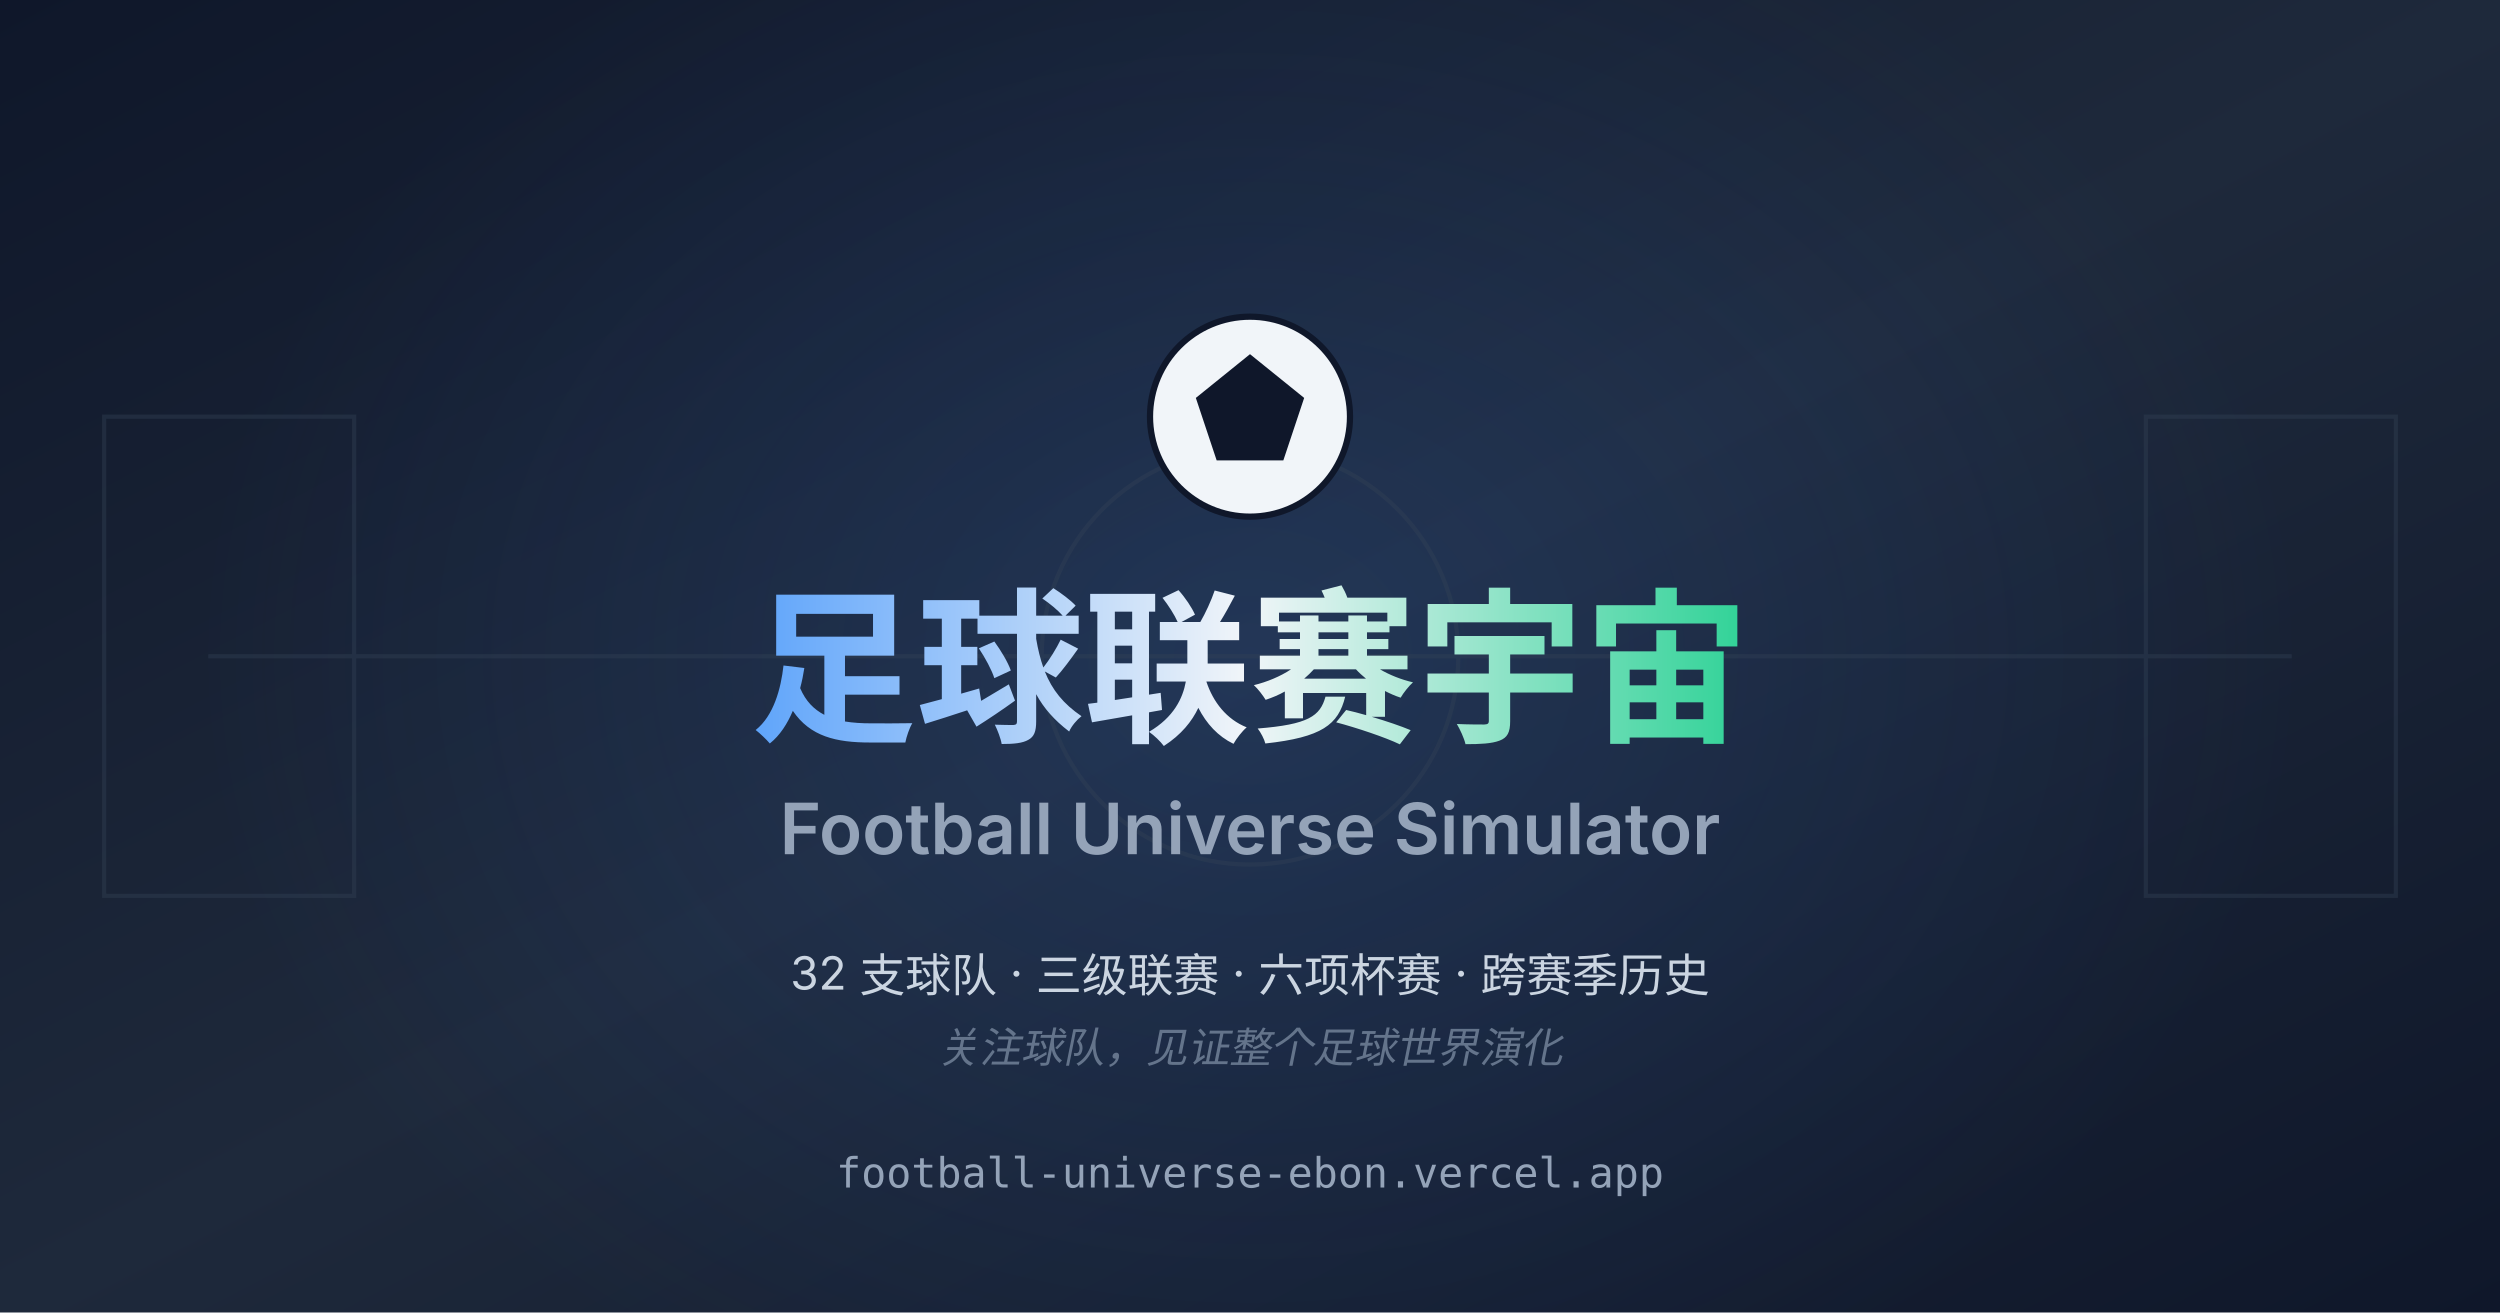
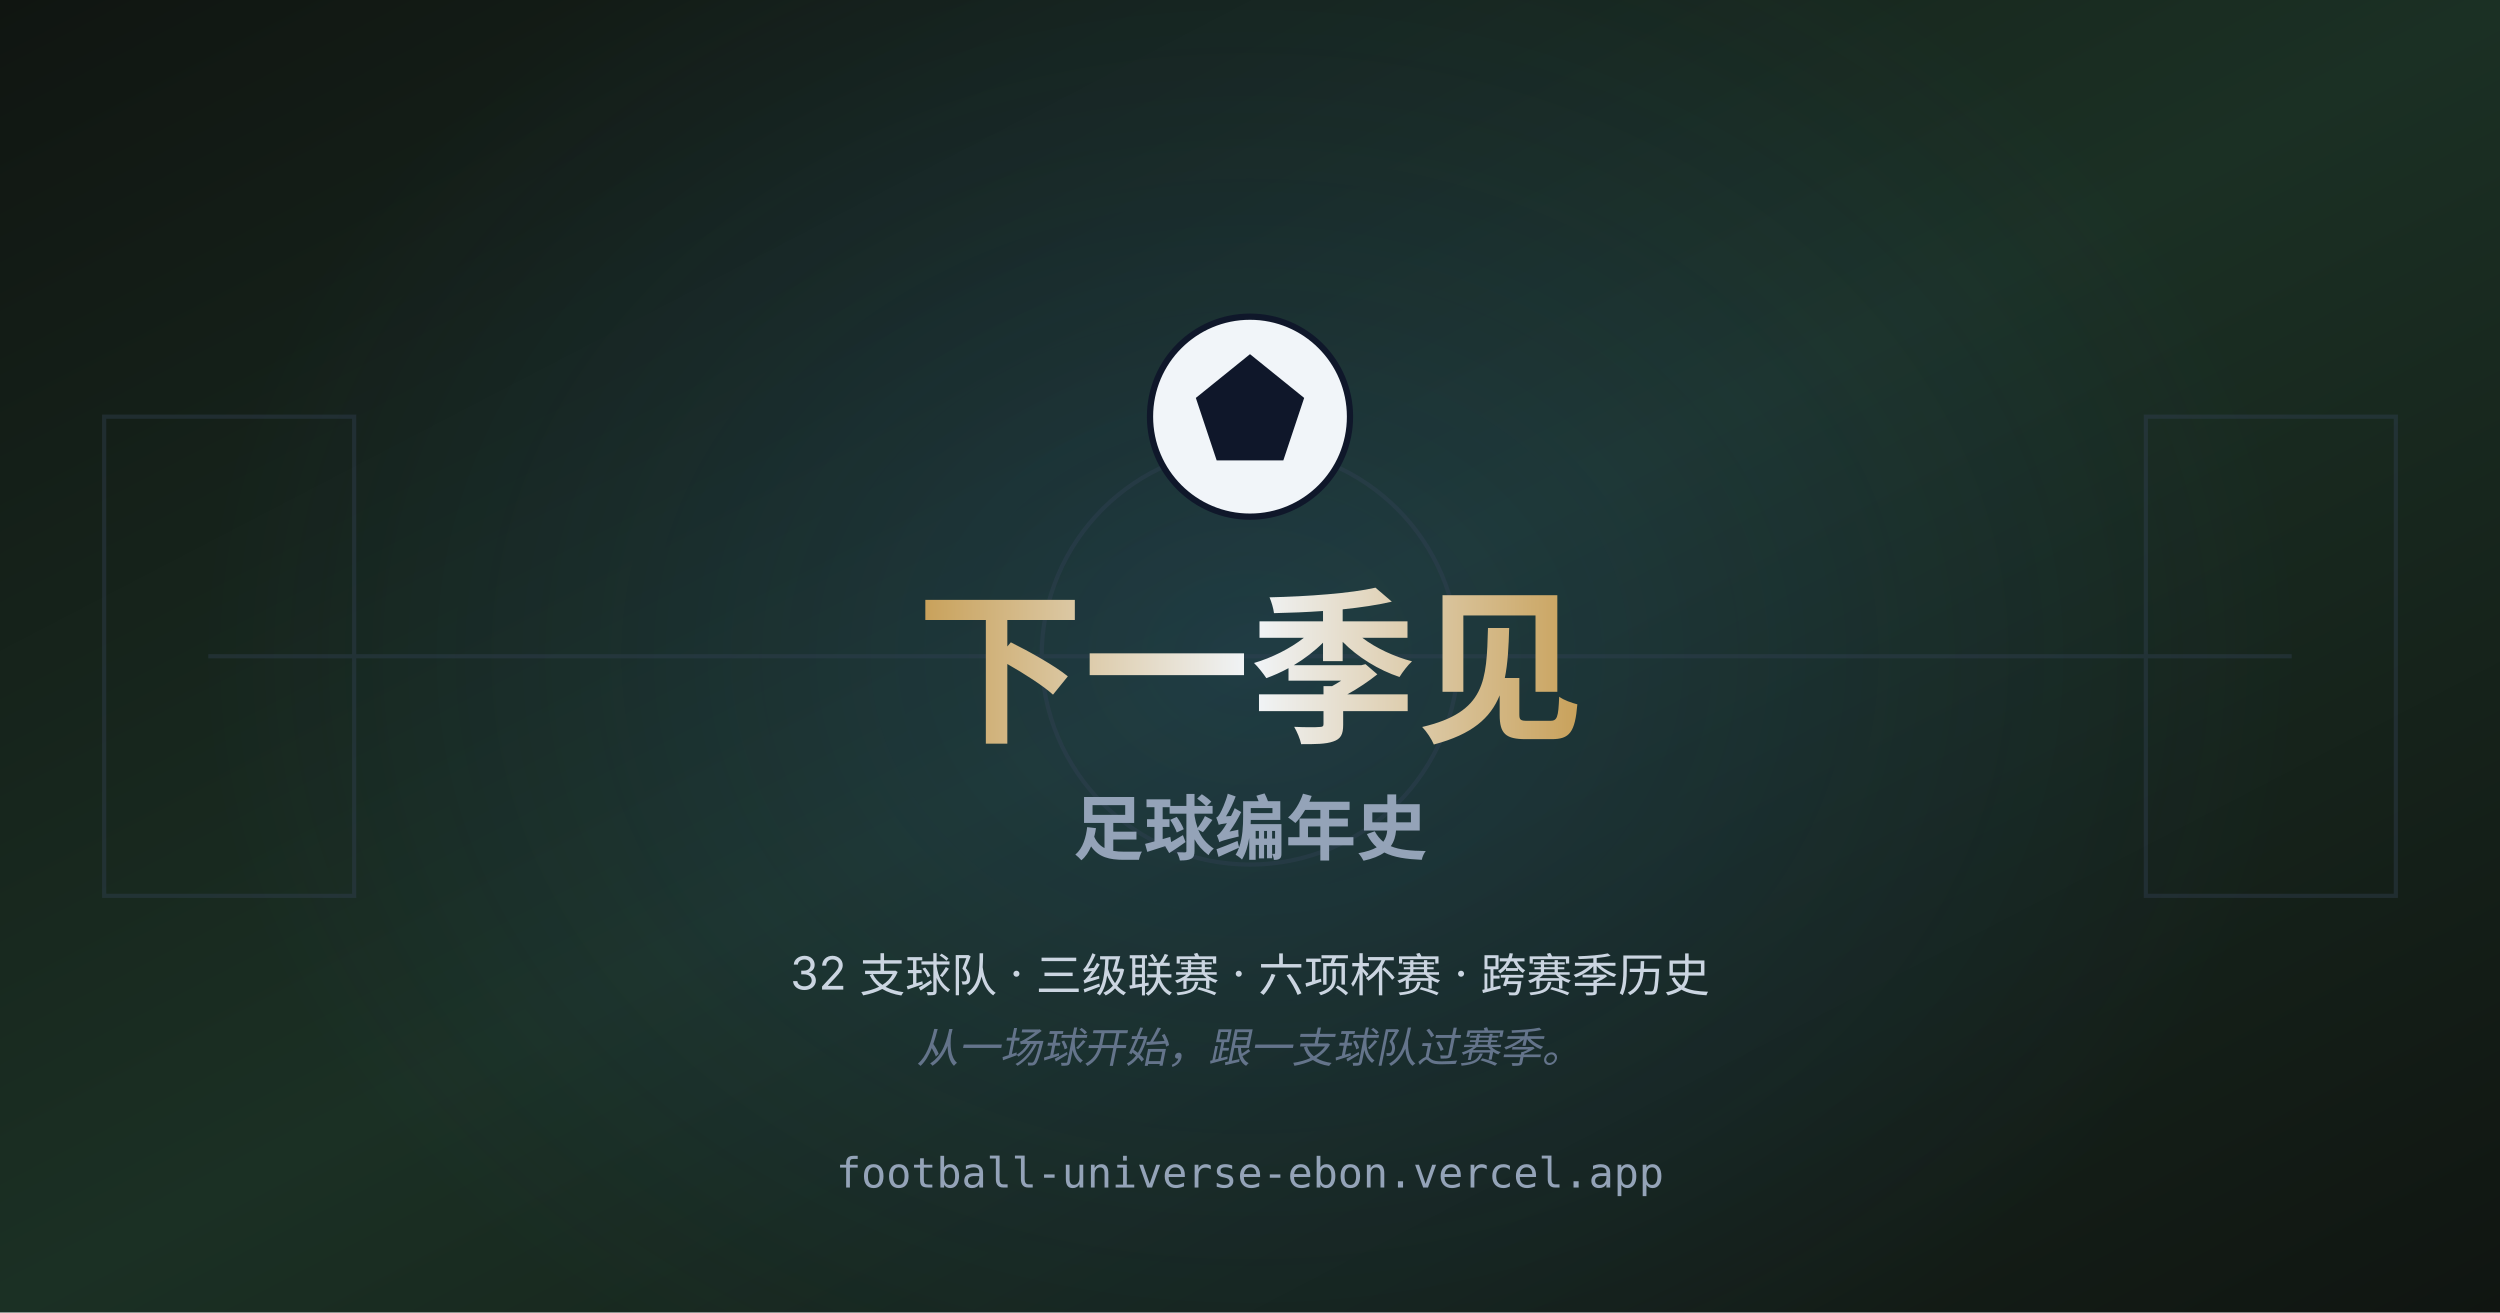
<svg xmlns="http://www.w3.org/2000/svg" viewBox="0 0 1200 630" width="1200" height="630">
  <defs>
    <linearGradient id="bg" x1="0" y1="0" x2="1" y2="1">
-       <stop offset="0" stop-color="#0f172a" />
-       <stop offset="0.5" stop-color="#1e293b" />
-       <stop offset="1" stop-color="#0f172a" />
+       <stop offset="0" stop-color="#101511" />
+       <stop offset="0.5" stop-color="#1b3024" />
+       <stop offset="1" stop-color="#101511" />
    </linearGradient>
    <radialGradient id="glow" cx="0.5" cy="0.5" r="0.5">
      <stop offset="0" stop-color="#3b82f6" stop-opacity="0.15" />
      <stop offset="1" stop-color="#3b82f6" stop-opacity="0" />
    </radialGradient>
    <linearGradient id="title" x1="0" y1="0" x2="1" y2="0">
-       <stop offset="0" stop-color="#60a5fa" />
+       <stop offset="0" stop-color="#c9a25c" />
      <stop offset="0.5" stop-color="#f1f5f9" />
-       <stop offset="1" stop-color="#34d399" />
+       <stop offset="1" stop-color="#c9a25c" />
    </linearGradient>
  </defs>
  <rect width="1200" height="630" fill="url(#bg)" />
  <ellipse cx="600" cy="315" rx="500" ry="400" fill="url(#glow)" />
  <g stroke="#334155" stroke-width="2" opacity="0.4" fill="none">
    <circle cx="600" cy="315" r="100" />
    <line x1="100" y1="315" x2="1100" y2="315" />
    <rect x="50" y="200" width="120" height="230" />
    <rect x="1030" y="200" width="120" height="230" />
  </g>
  <g transform="translate(600, 200)">
    <circle cx="0" cy="0" r="48" fill="#f1f5f9" stroke="#0f172a" stroke-width="3" />
    <polygon points="0,-30 26,-9 16,21 -16,21 -26,-9" fill="#0f172a" />
  </g>
  <text x="600" y="350" text-anchor="middle" font-family="-apple-system, system-ui, sans-serif" font-size="80" font-weight="900" fill="url(#title)">
-     足球联赛宇宙
+     下一季见
  </text>
  <text x="600" y="410" text-anchor="middle" font-family="-apple-system, system-ui, sans-serif" font-size="34" font-weight="600" fill="#94a3b8">
-     Football Universe Simulator
+     足球编年史
  </text>
  <text x="600" y="475" text-anchor="middle" font-family="-apple-system, system-ui, sans-serif" font-size="22" fill="#cbd5e1">
    32 支球队 · 三级联赛 · 六项杯赛 · 跨赛季历史
  </text>
  <text x="600" y="510" text-anchor="middle" font-family="-apple-system, system-ui, sans-serif" font-size="20" fill="#64748b" font-style="italic">
-     关注球队，见证整个足球世界演化
+     从一场球开始，跟一支球队过赛季。
  </text>
  <text x="600" y="570" text-anchor="middle" font-family="monospace" font-size="20" fill="#94a3b8">
    football-universe-ebon.vercel.app
  </text>
</svg>
